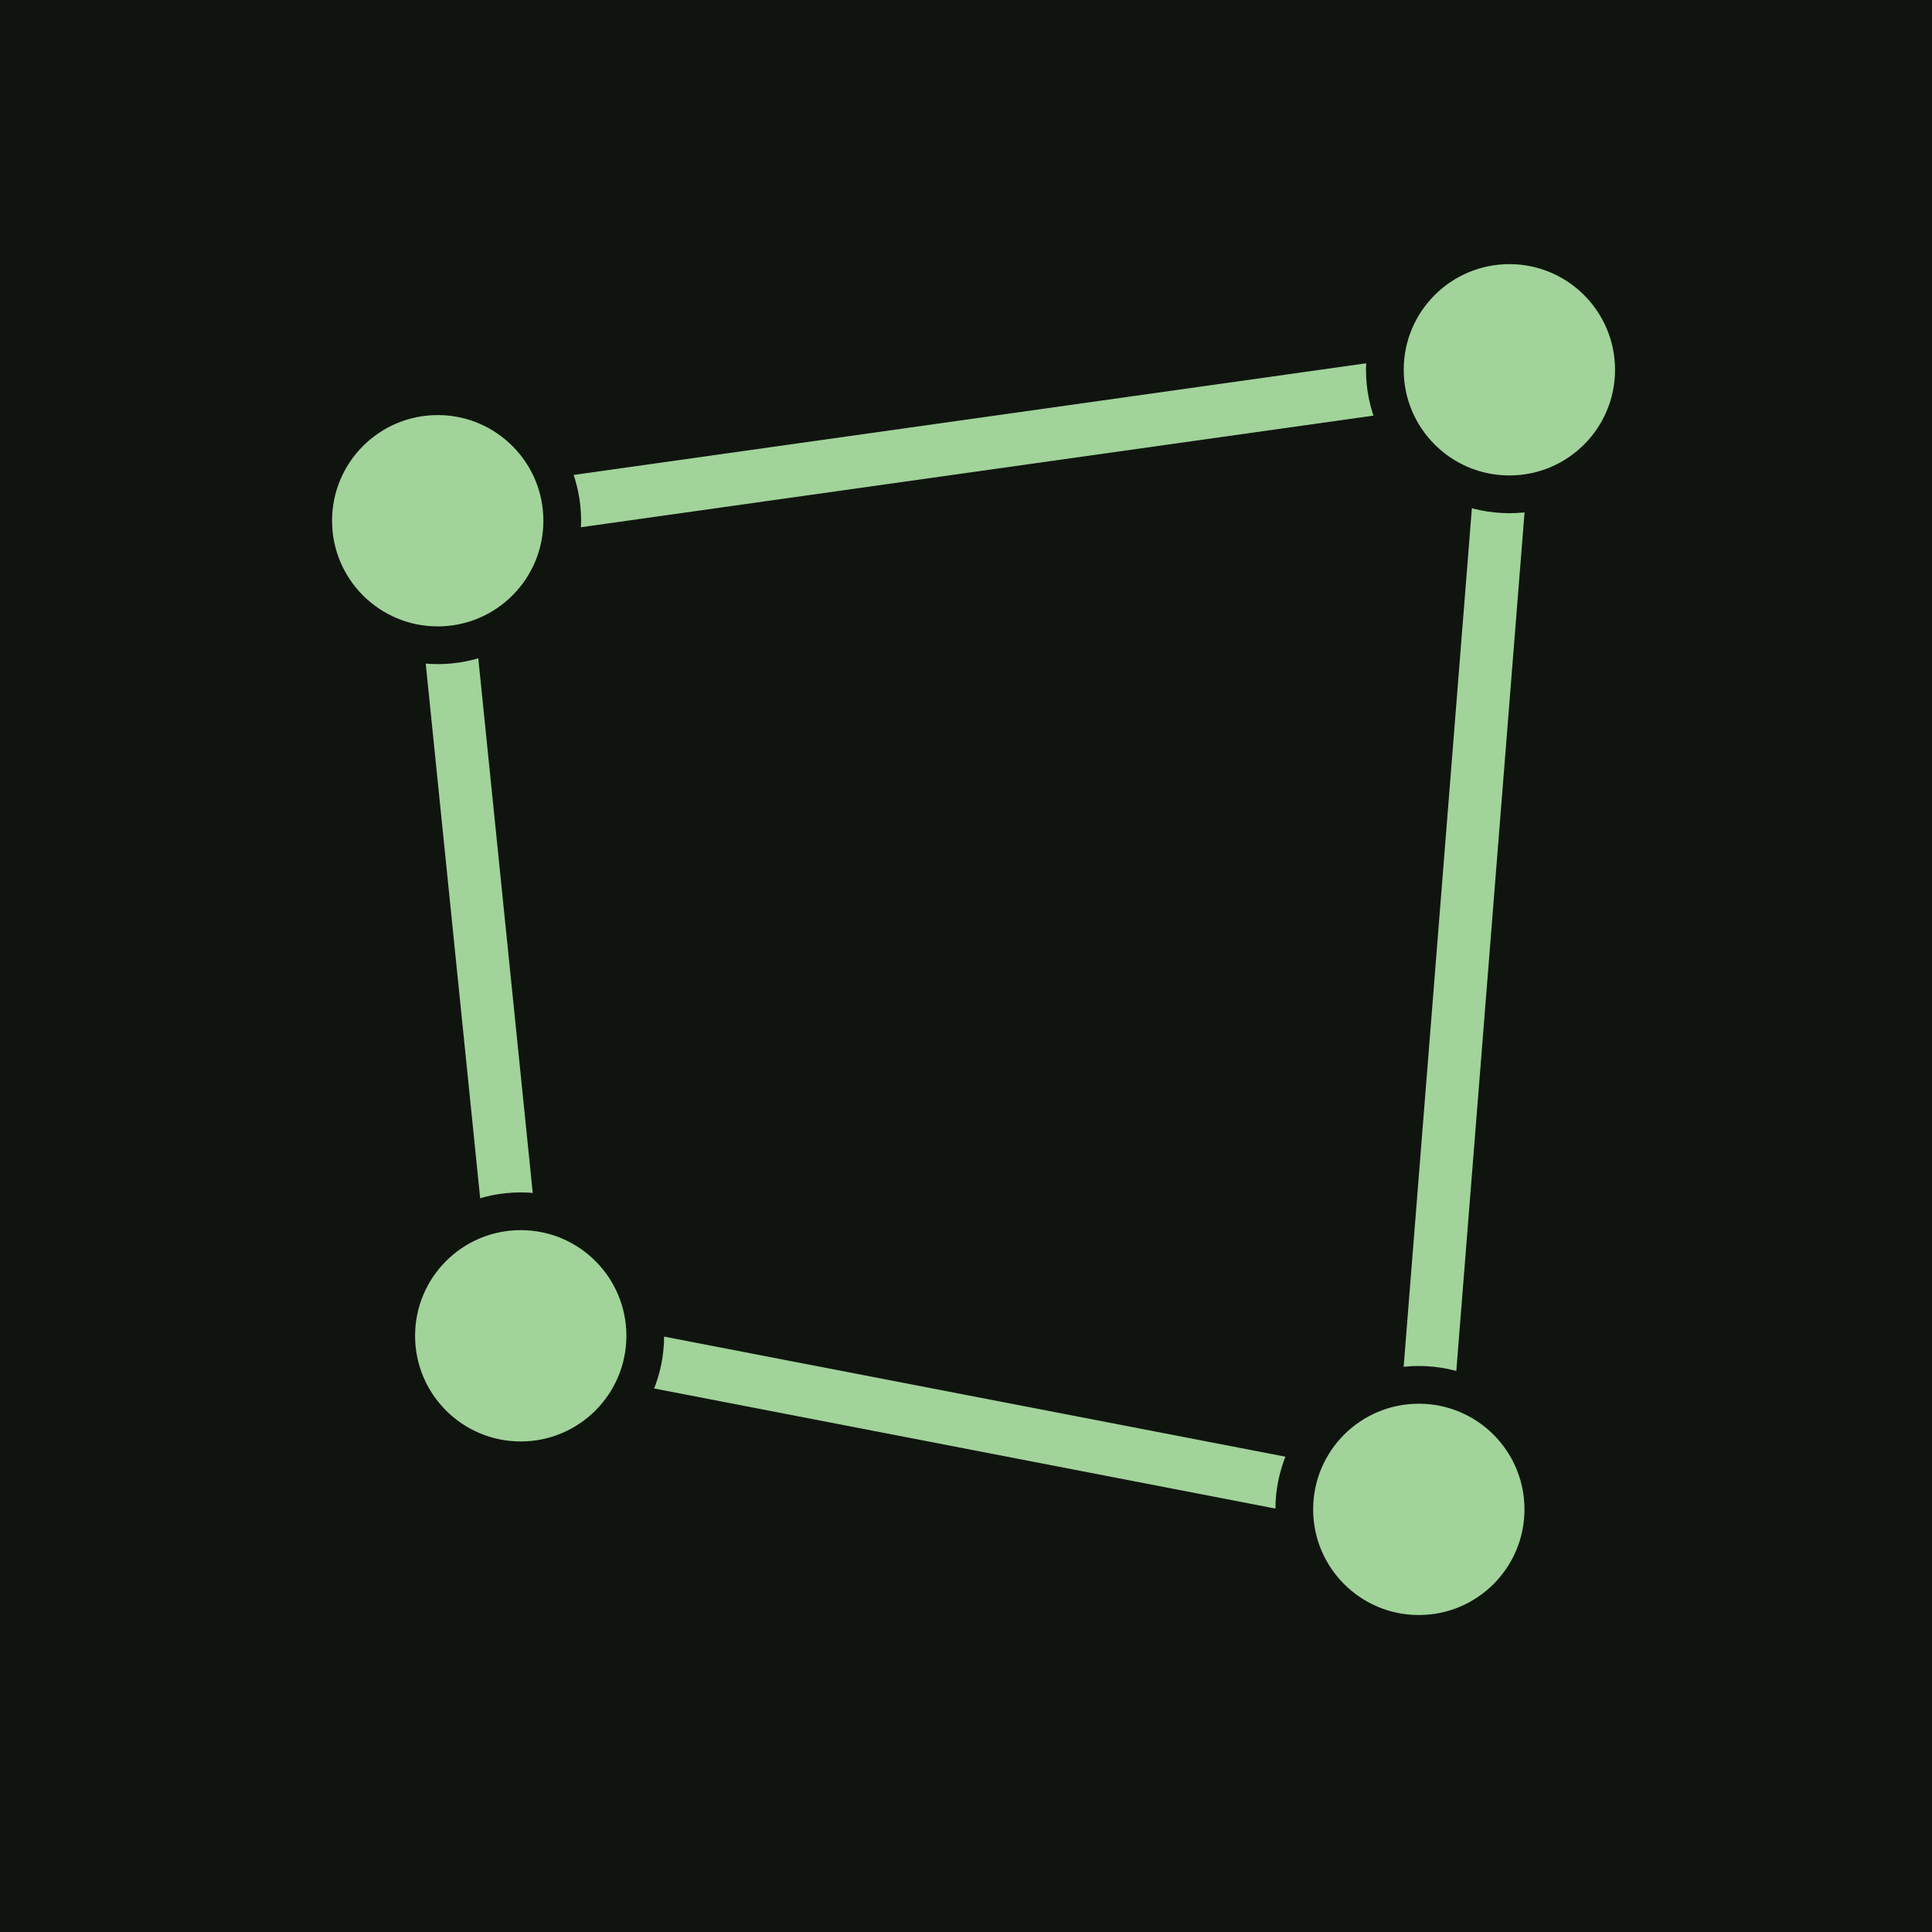
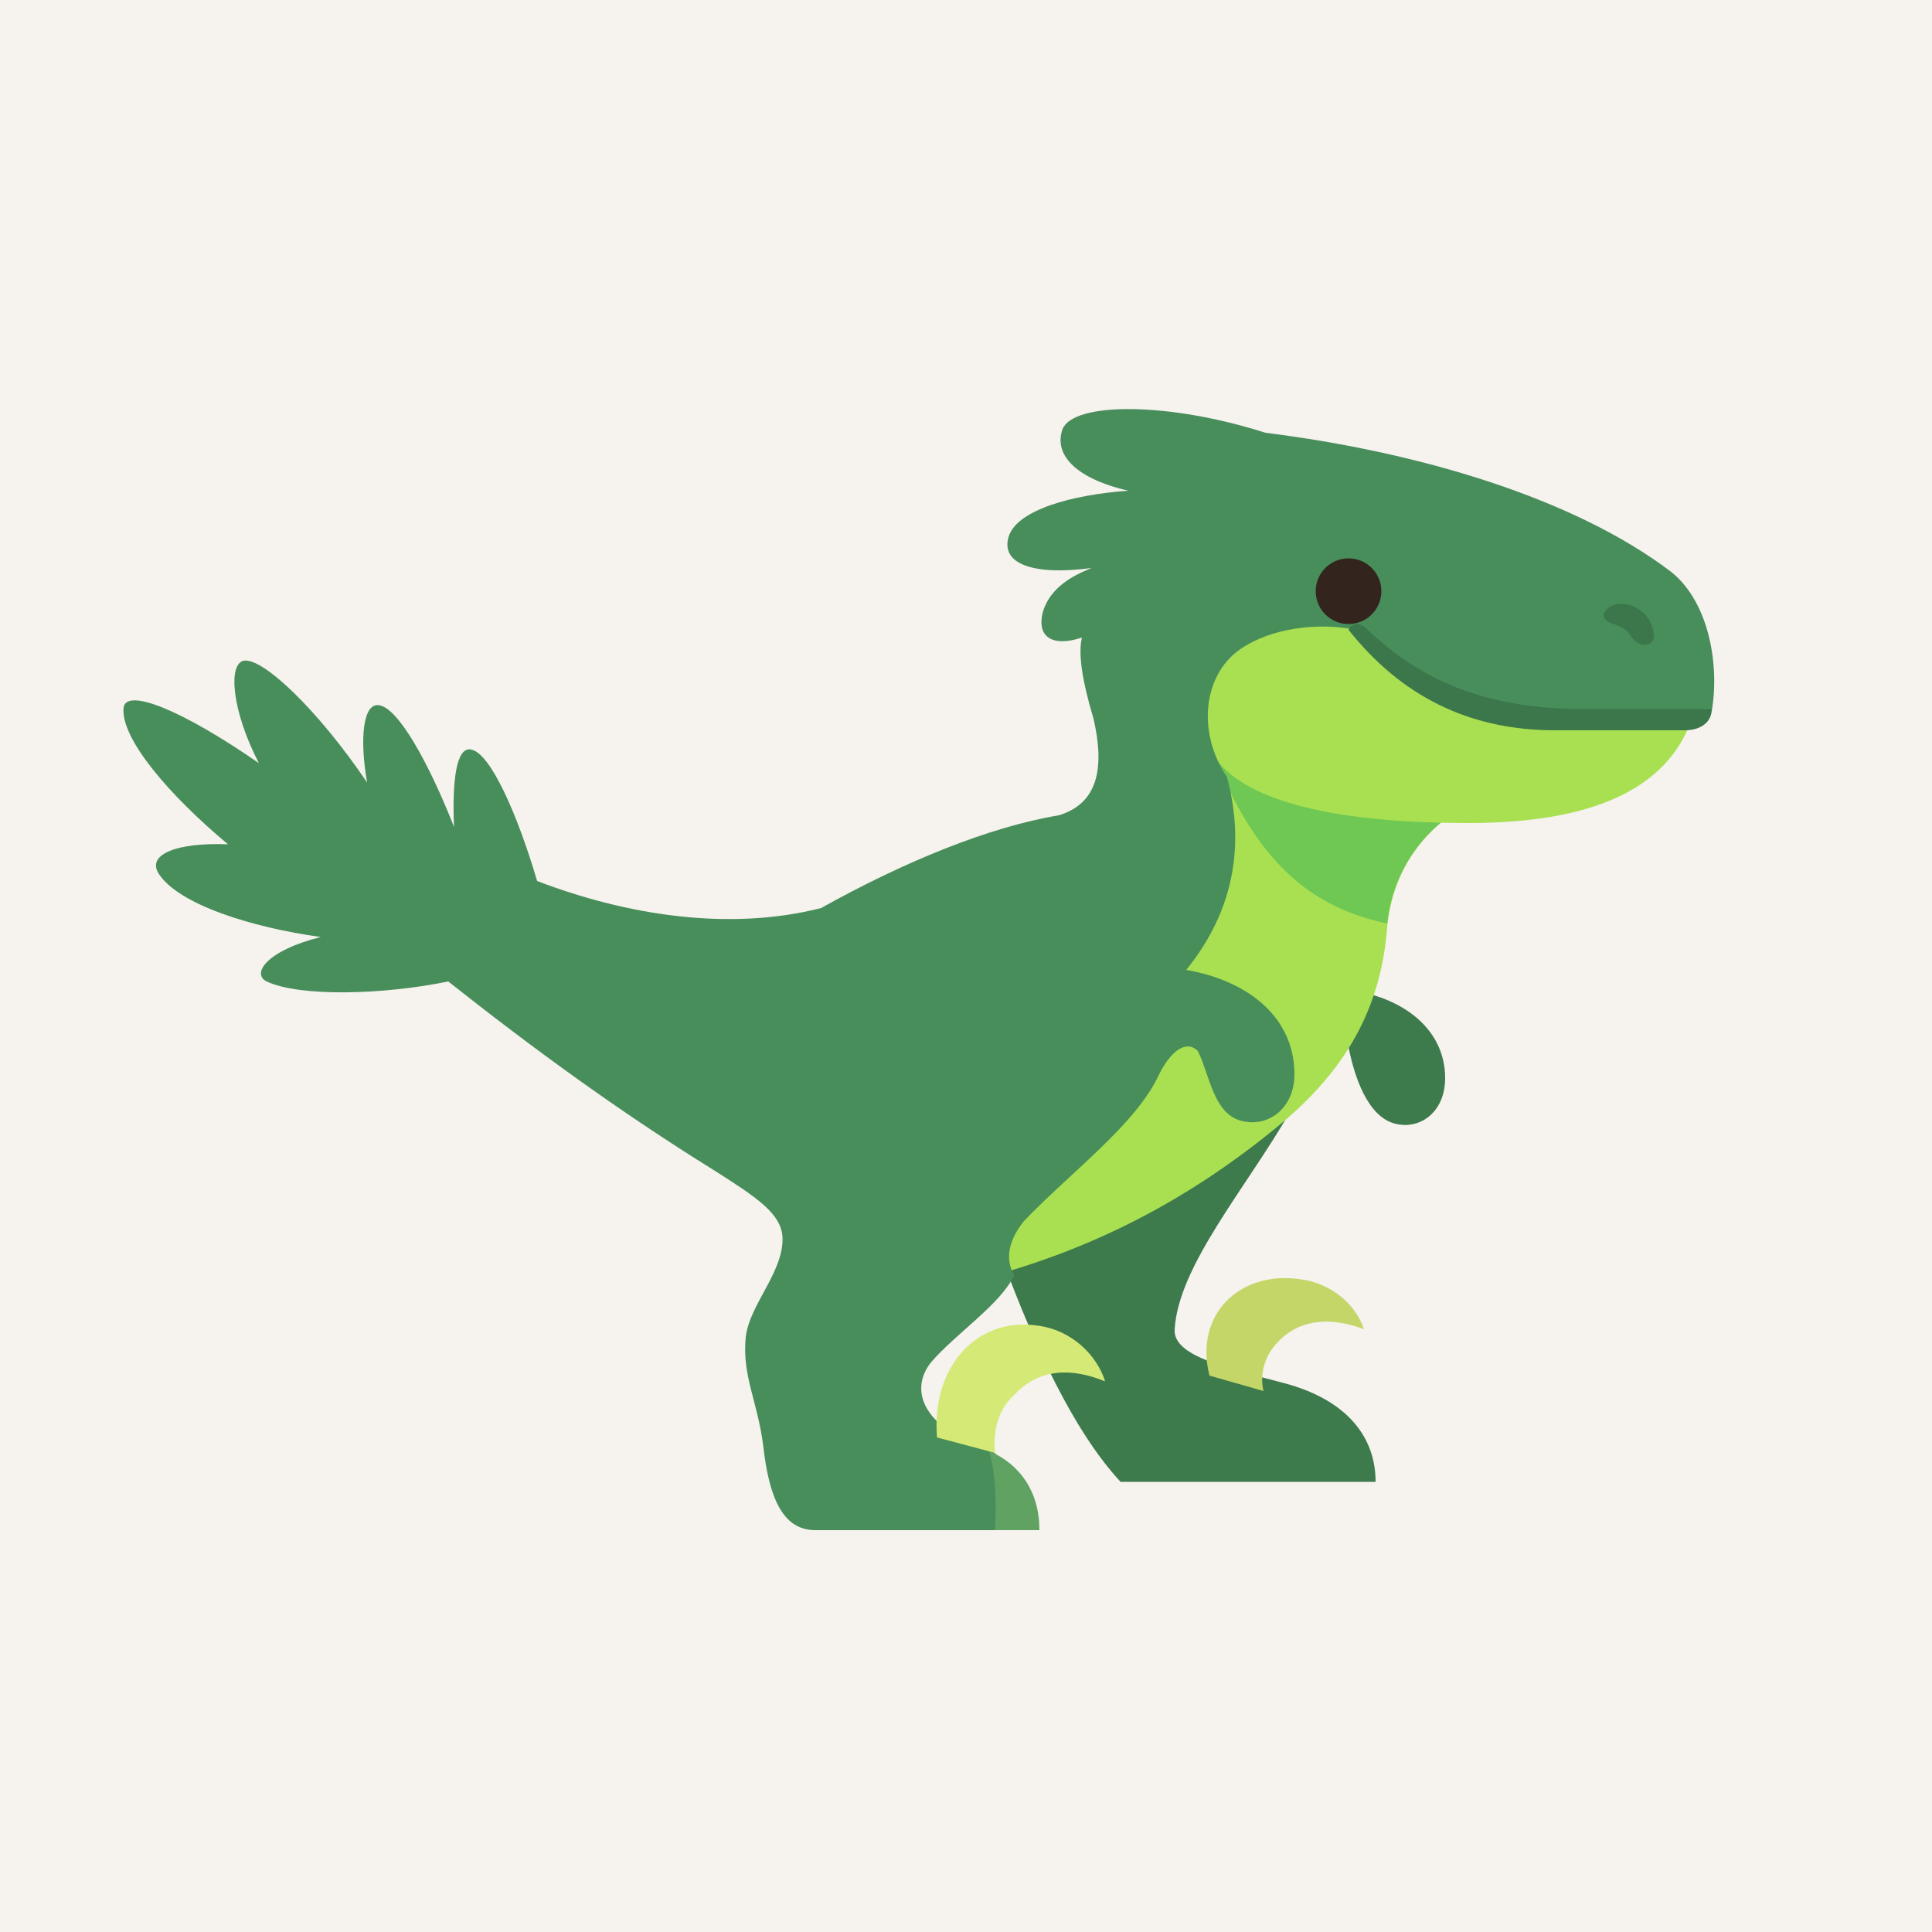
- <svg xmlns="http://www.w3.org/2000/svg" viewBox="0 0 1024 1024" width="1024" height="1024">
-   <rect width="1024" height="1024" fill="#10140f" />
-   <path d="M232 276 L800 196 L752 800 L276 708 Z" fill="none" stroke="#a1d39a" stroke-width="28" stroke-linejoin="round" />
-   <g fill="#a1d39a" stroke="#10140f" stroke-width="20">
-     <circle cx="232" cy="276" r="66" />
-     <circle cx="800" cy="196" r="66" />
-     <circle cx="752" cy="800" r="66" />
-     <circle cx="276" cy="708" r="66" />
-   </g>
+ <svg xmlns="http://www.w3.org/2000/svg" viewBox="0 0 1000 1000" width="100%" height="100%">
+   <rect width="1000" height="1000" fill="#F6F2EE" />
+   <path d="M 695 512             C 725 515, 748 532, 748 558             C 748 575, 736 584, 724 582             C 710 580, 702 562, 698 542 Z" fill="#3D7A4C" />
+   <path d="M 520 655             L 668 575             C 645 615, 610 655, 608 688             C 607 702, 635 708, 665 716             C 695 724, 712 742, 712 767             L 580 767             C 555 740, 535 695, 520 655 Z" fill="#3D7A4C" />
+   <path d="M 626 712             C 618 680, 642 658, 672 662             C 690 664, 702 676, 706 688             C 690 682, 674 682, 662 694             C 654 702, 652 712, 654 720 Z" fill="#C4D668" />
+   <path d="M 620 390             L 748 424             C 730 438, 720 458, 718 480             C 715 518, 700 550, 665 580             C 615 622, 565 646, 515 660             L 500 550 Z" fill="#A9E051" />
+   <path d="M 630 395             L 748 424             C 730 438, 720 458, 718 478             C 680 470, 652 448, 630 395 Z" fill="#6FC853" />
+   <path d="M 702 325             L 875 374             C 862 408, 825 426, 760 426             C 695 426, 650 416, 632 396             C 618 378, 622 346, 648 332             C 665 323, 685 322, 702 325 Z" fill="#A9E051" />
+   <path d="M 655 224             C 735 234, 815 258, 865 296             C 885 312, 890 345, 886 368             L 790 372             C 750 368, 720 350, 702 326             C 682 322, 658 325, 642 336             C 622 350, 620 380, 635 402             C 644 435, 640 470, 614 502             C 648 508, 670 528, 670 556             C 670 574, 656 584, 642 580             C 628 576, 626 556, 620 544             C 614 538, 606 544, 600 556             C 588 582, 555 606, 530 632             C 522 642, 520 652, 525 660             C 518 675, 495 690, 482 705             C 470 720, 478 740, 515 752             L 520 792             L 422 792             C 405 792, 398 775, 395 748             C 392 725, 384 712, 386 692             C 388 675, 406 658, 405 640             C 404 628, 392 620, 370 606             C 320 575, 275 542, 232 508             C 198 515, 155 516, 138 508             C 130 504, 138 492, 166 485             C 130 480, 92 468, 82 452             C 76 442, 92 436, 118 437             C 88 412, 62 382, 64 366             C 66 356, 95 368, 134 395             C 120 368, 118 344, 126 342             C 136 340, 165 368, 190 405             C 186 382, 188 364, 196 365             C 206 366, 222 395, 235 428             C 234 405, 236 386, 244 388             C 254 390, 268 422, 278 456             C 325 474, 378 482, 425 470             C 468 446, 512 428, 548 422             C 568 416, 572 398, 566 372             C 560 352, 558 338, 560 330             C 545 335, 536 330, 540 316             C 544 304, 555 298, 565 294             C 535 298, 518 292, 522 278             C 526 264, 555 256, 584 254             C 558 248, 545 236, 550 222             C 556 208, 605 208, 655 224 Z" fill="#488E5B" />
+   <path d="M 512 751             C 528 758, 538 772, 538 792             L 515 792             C 516 775, 515 762, 512 751 Z" fill="#60A262" />
+   <path d="M 485 744             C 482 708, 505 682, 536 686             C 555 688, 568 702, 572 715             C 555 708, 538 708, 525 722             C 516 730, 514 742, 515 752 Z" fill="#D5EA76" />
+   <path d="M 698 326             C 700 322, 704 322, 708 326             C 735 352, 768 366, 815 367             L 886 367             C 886 374, 880 378, 872 378             L 805 378             C 760 378, 725 360, 698 326 Z" fill="#3B774B" />
+   <circle cx="698" cy="306" r="17" fill="#33251E" />
+   <path d="M 830 318             C 834 308, 854 312, 856 328             C 857 335, 848 336, 844 329             C 840 322, 830 324, 830 318 Z" fill="#3B774B" />
</svg>
